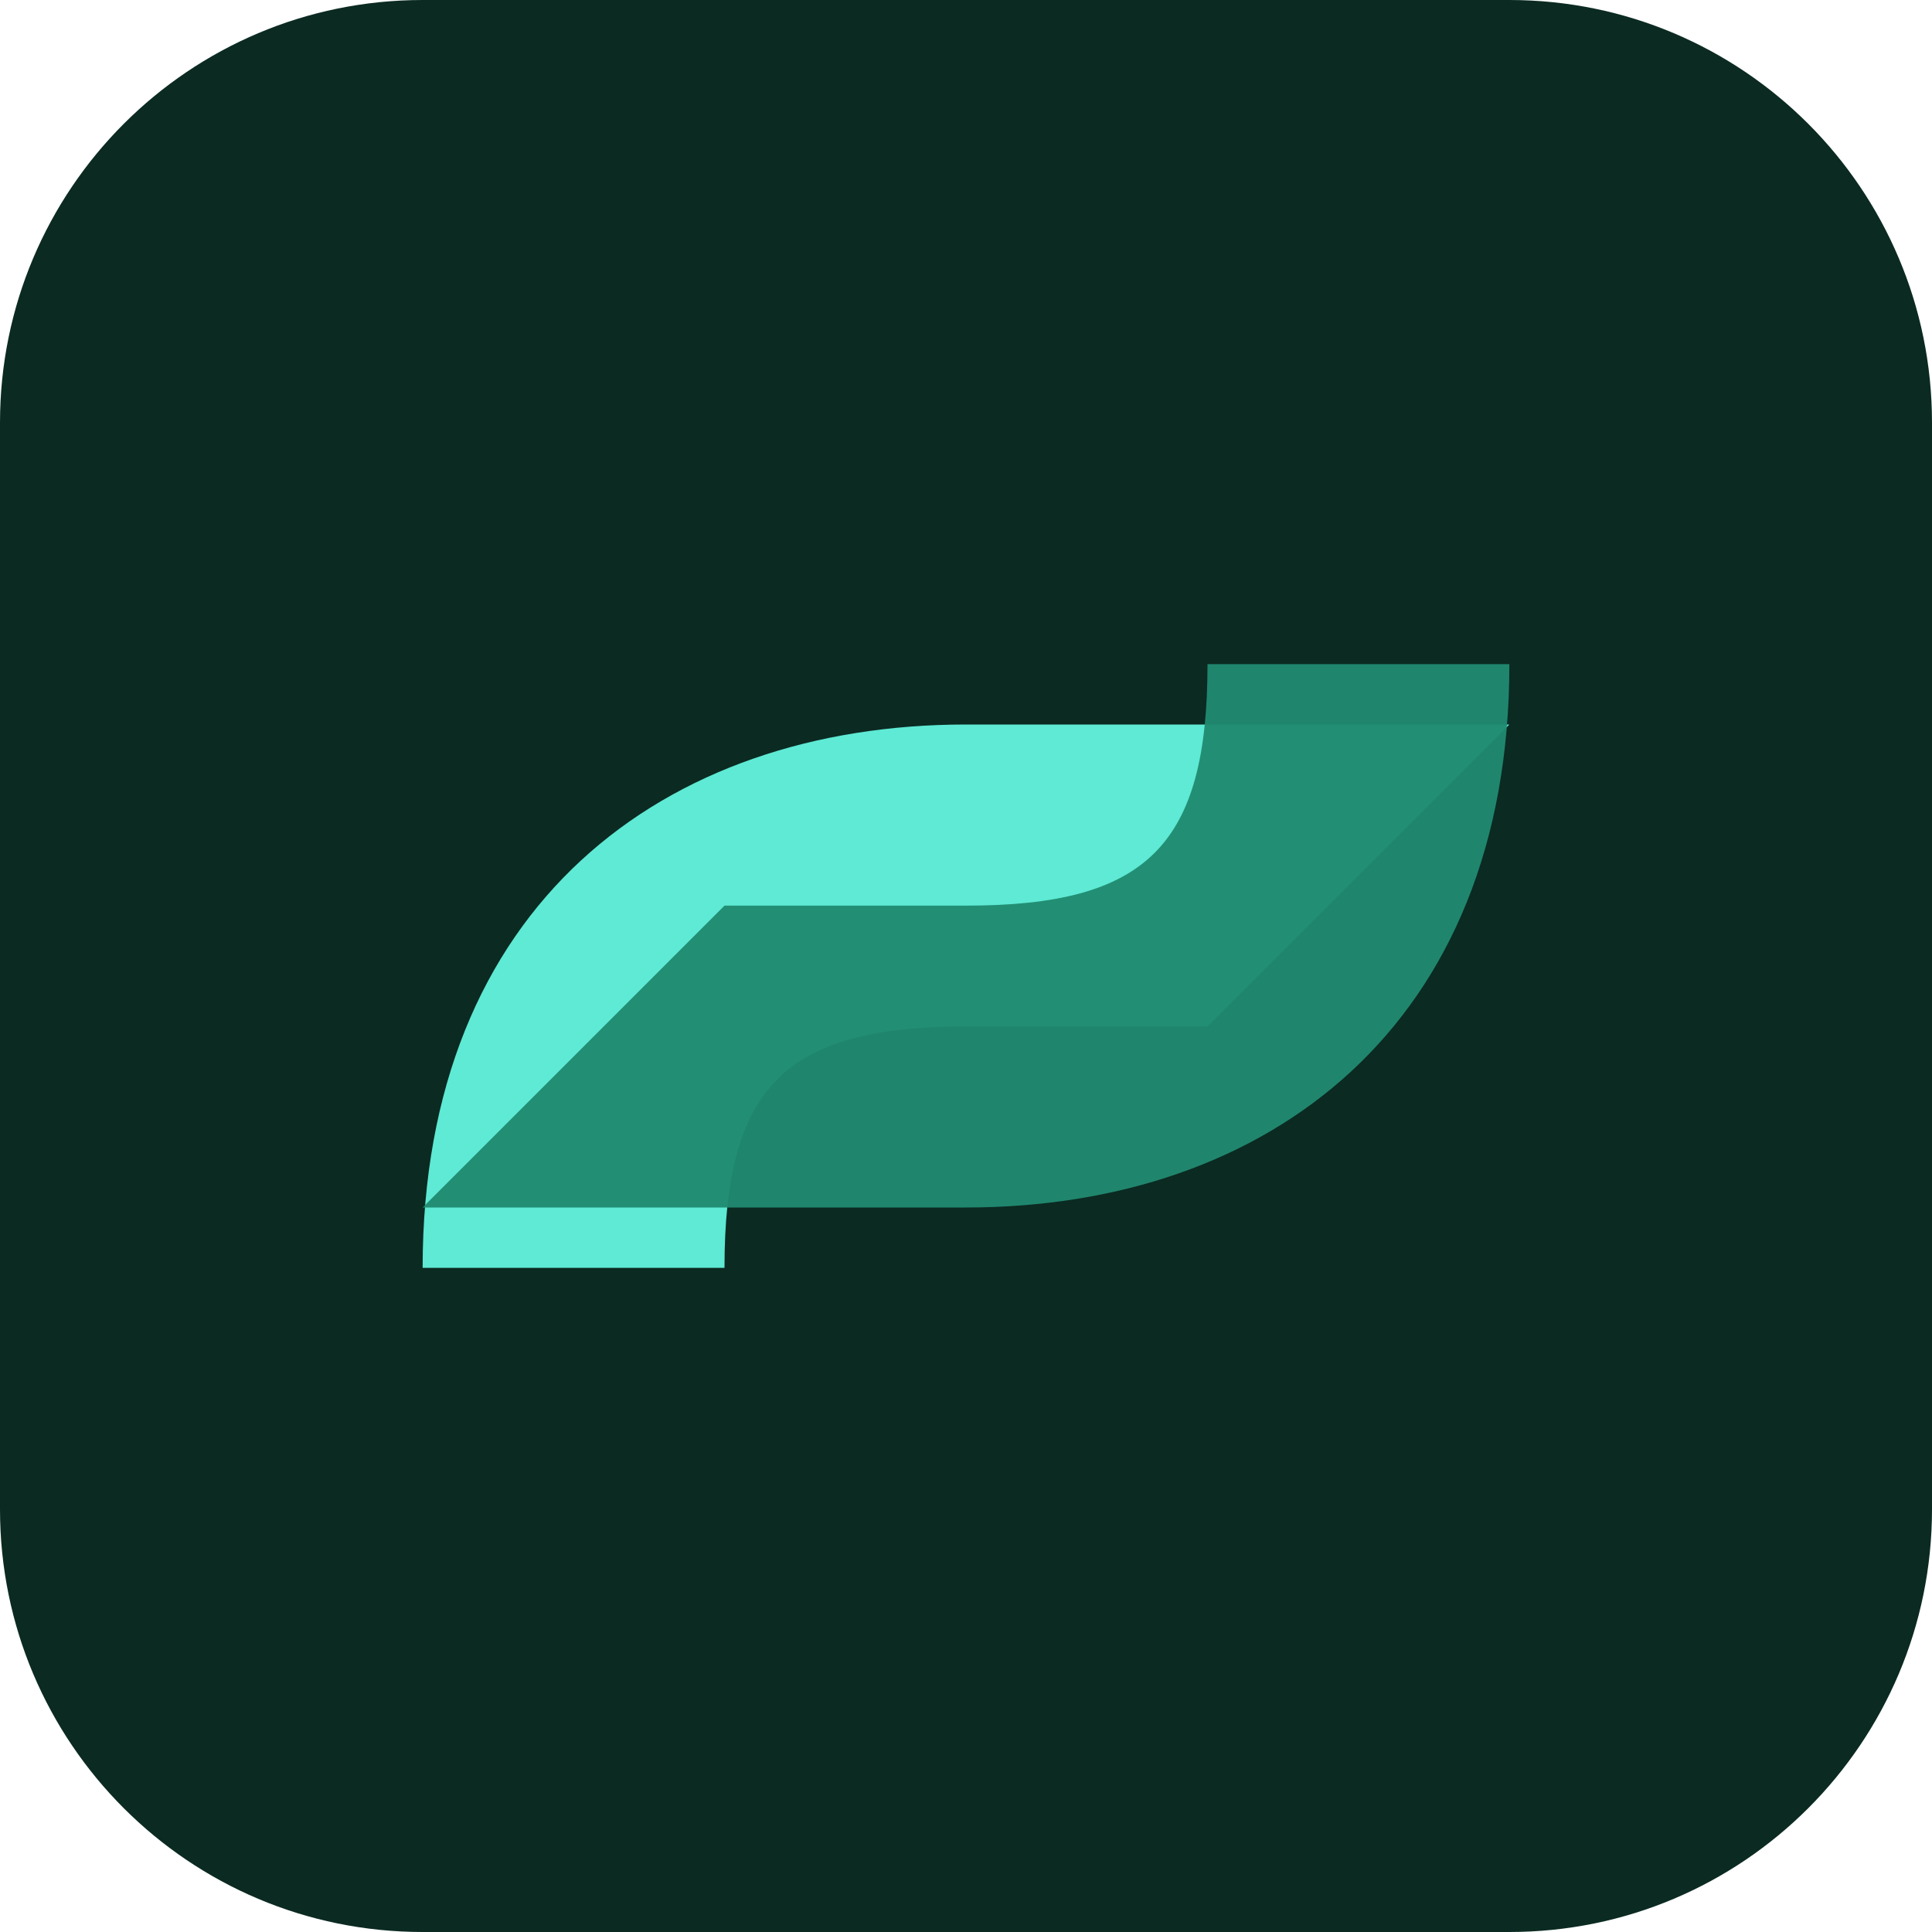
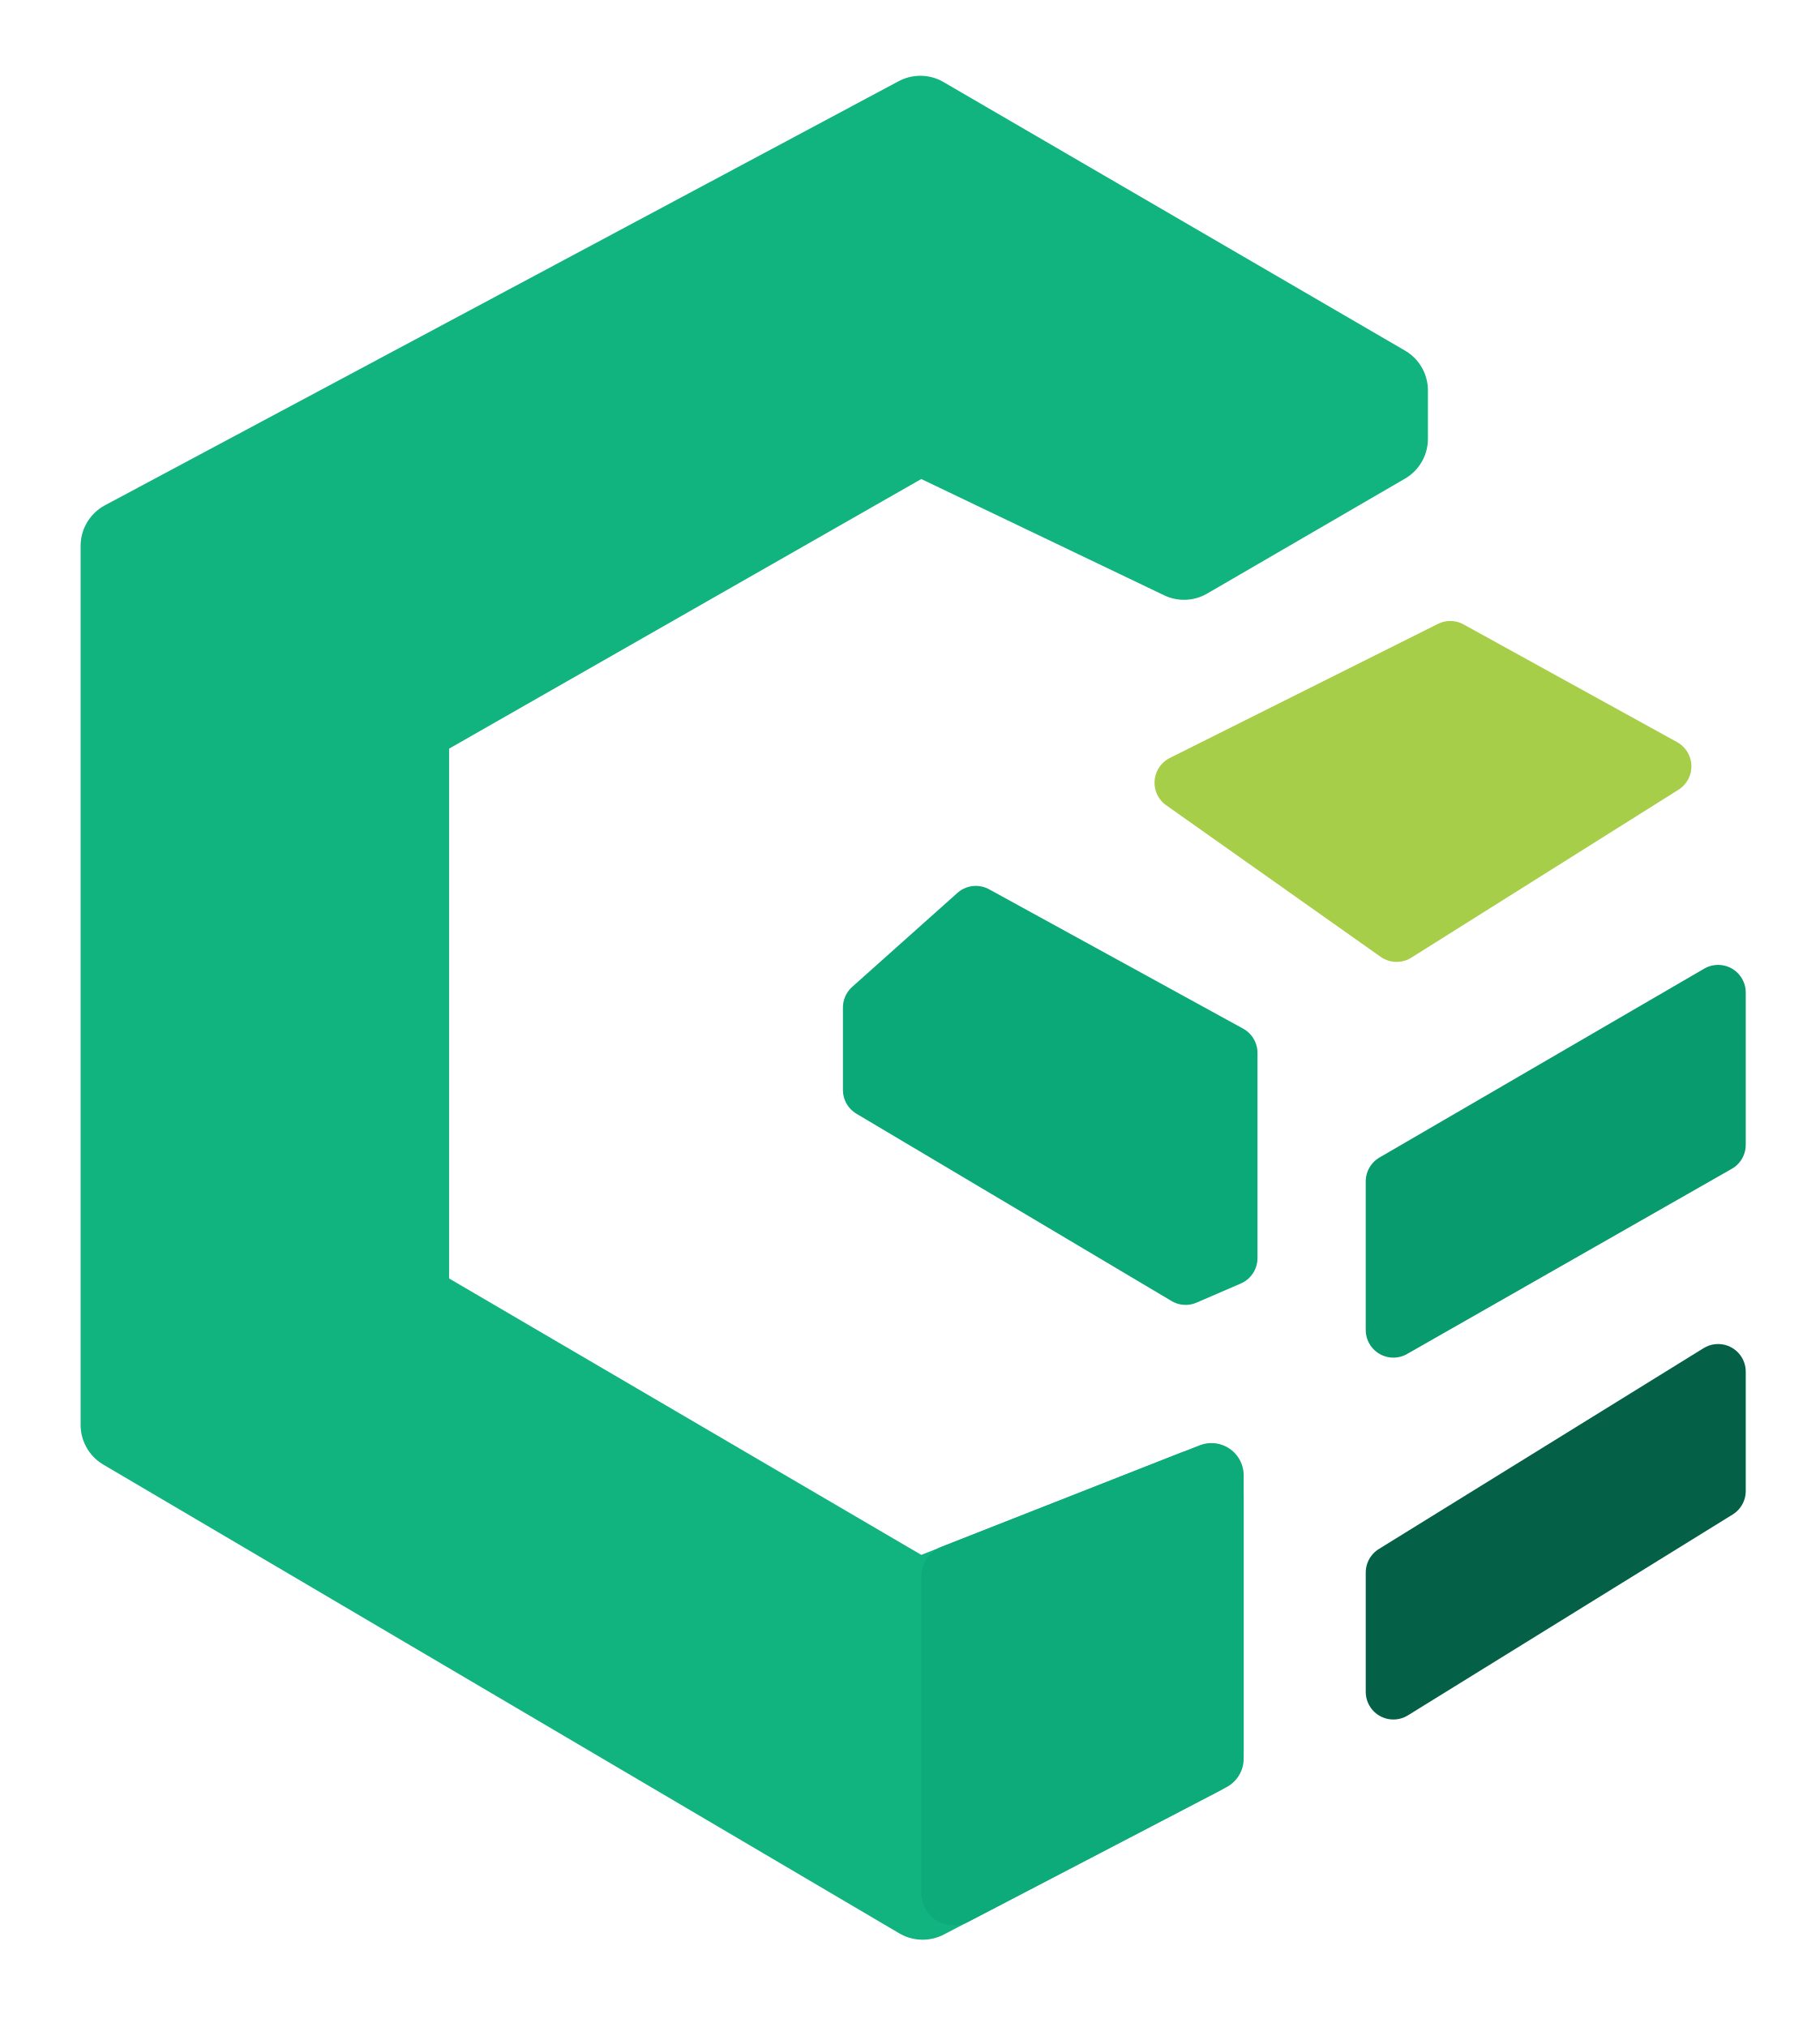
- <svg xmlns="http://www.w3.org/2000/svg" viewBox="0 0 32 32">
-   <rect width="32" height="32" rx="7" fill="#0b2a22" />
-   <path d="M7 21c0-6 4-9 9-9h9l-5 5h-4c-3 0-4 1-4 4z" fill="#5eead4" />
-   <path d="M25 11c0 6-4 9-9 9H7l5-5h4c3 0 4-1 4-4z" fill="#1f8a70" opacity=".95" />
+ <svg xmlns="http://www.w3.org/2000/svg" viewBox="20 20 790 880" role="img" aria-label="GrowALabs">
+   <polygon points="419.6,72.9 620.0,189.5 620.0,210.5 534.1,260.4 419.2,205.4 195.0,333.4 195.0,586.5 418.3,717.2 540.0,669.3 540.0,779.9 420.6,842.1 75.0,638.6 75.0,257.0" fill="#11b47f" stroke="#11b47f" stroke-width="40" stroke-linejoin="round" />
+   <polygon points="434.0,704.5 546.0,660.5 546.0,783.5 434.0,841.9" fill="#0dab7a" stroke="#0dab7a" stroke-width="28" stroke-linejoin="round" />
+   <polygon points="533.3,359.8 649.7,301.6 742.4,352.7 626.4,425.6" fill="#a6ce49" stroke="#a6ce49" stroke-width="24" stroke-linejoin="round" />
+   <polygon points="398.0,457.4 443.7,416.6 554.0,477.1 554.0,566.2 534.8,574.5 398.0,493.2" fill="#0ba978" stroke="#0ba978" stroke-width="24" stroke-linejoin="round" />
+   <polygon points="625.0,532.9 766.0,450.9 766.0,517.0 625.0,597.4" fill="#089b6e" stroke="#089b6e" stroke-width="24" stroke-linejoin="round" />
+   <polygon points="625.0,702.7 766.0,615.5 766.0,667.3 625.0,754.5" fill="#046147" stroke="#046147" stroke-width="24" stroke-linejoin="round" />
</svg>
